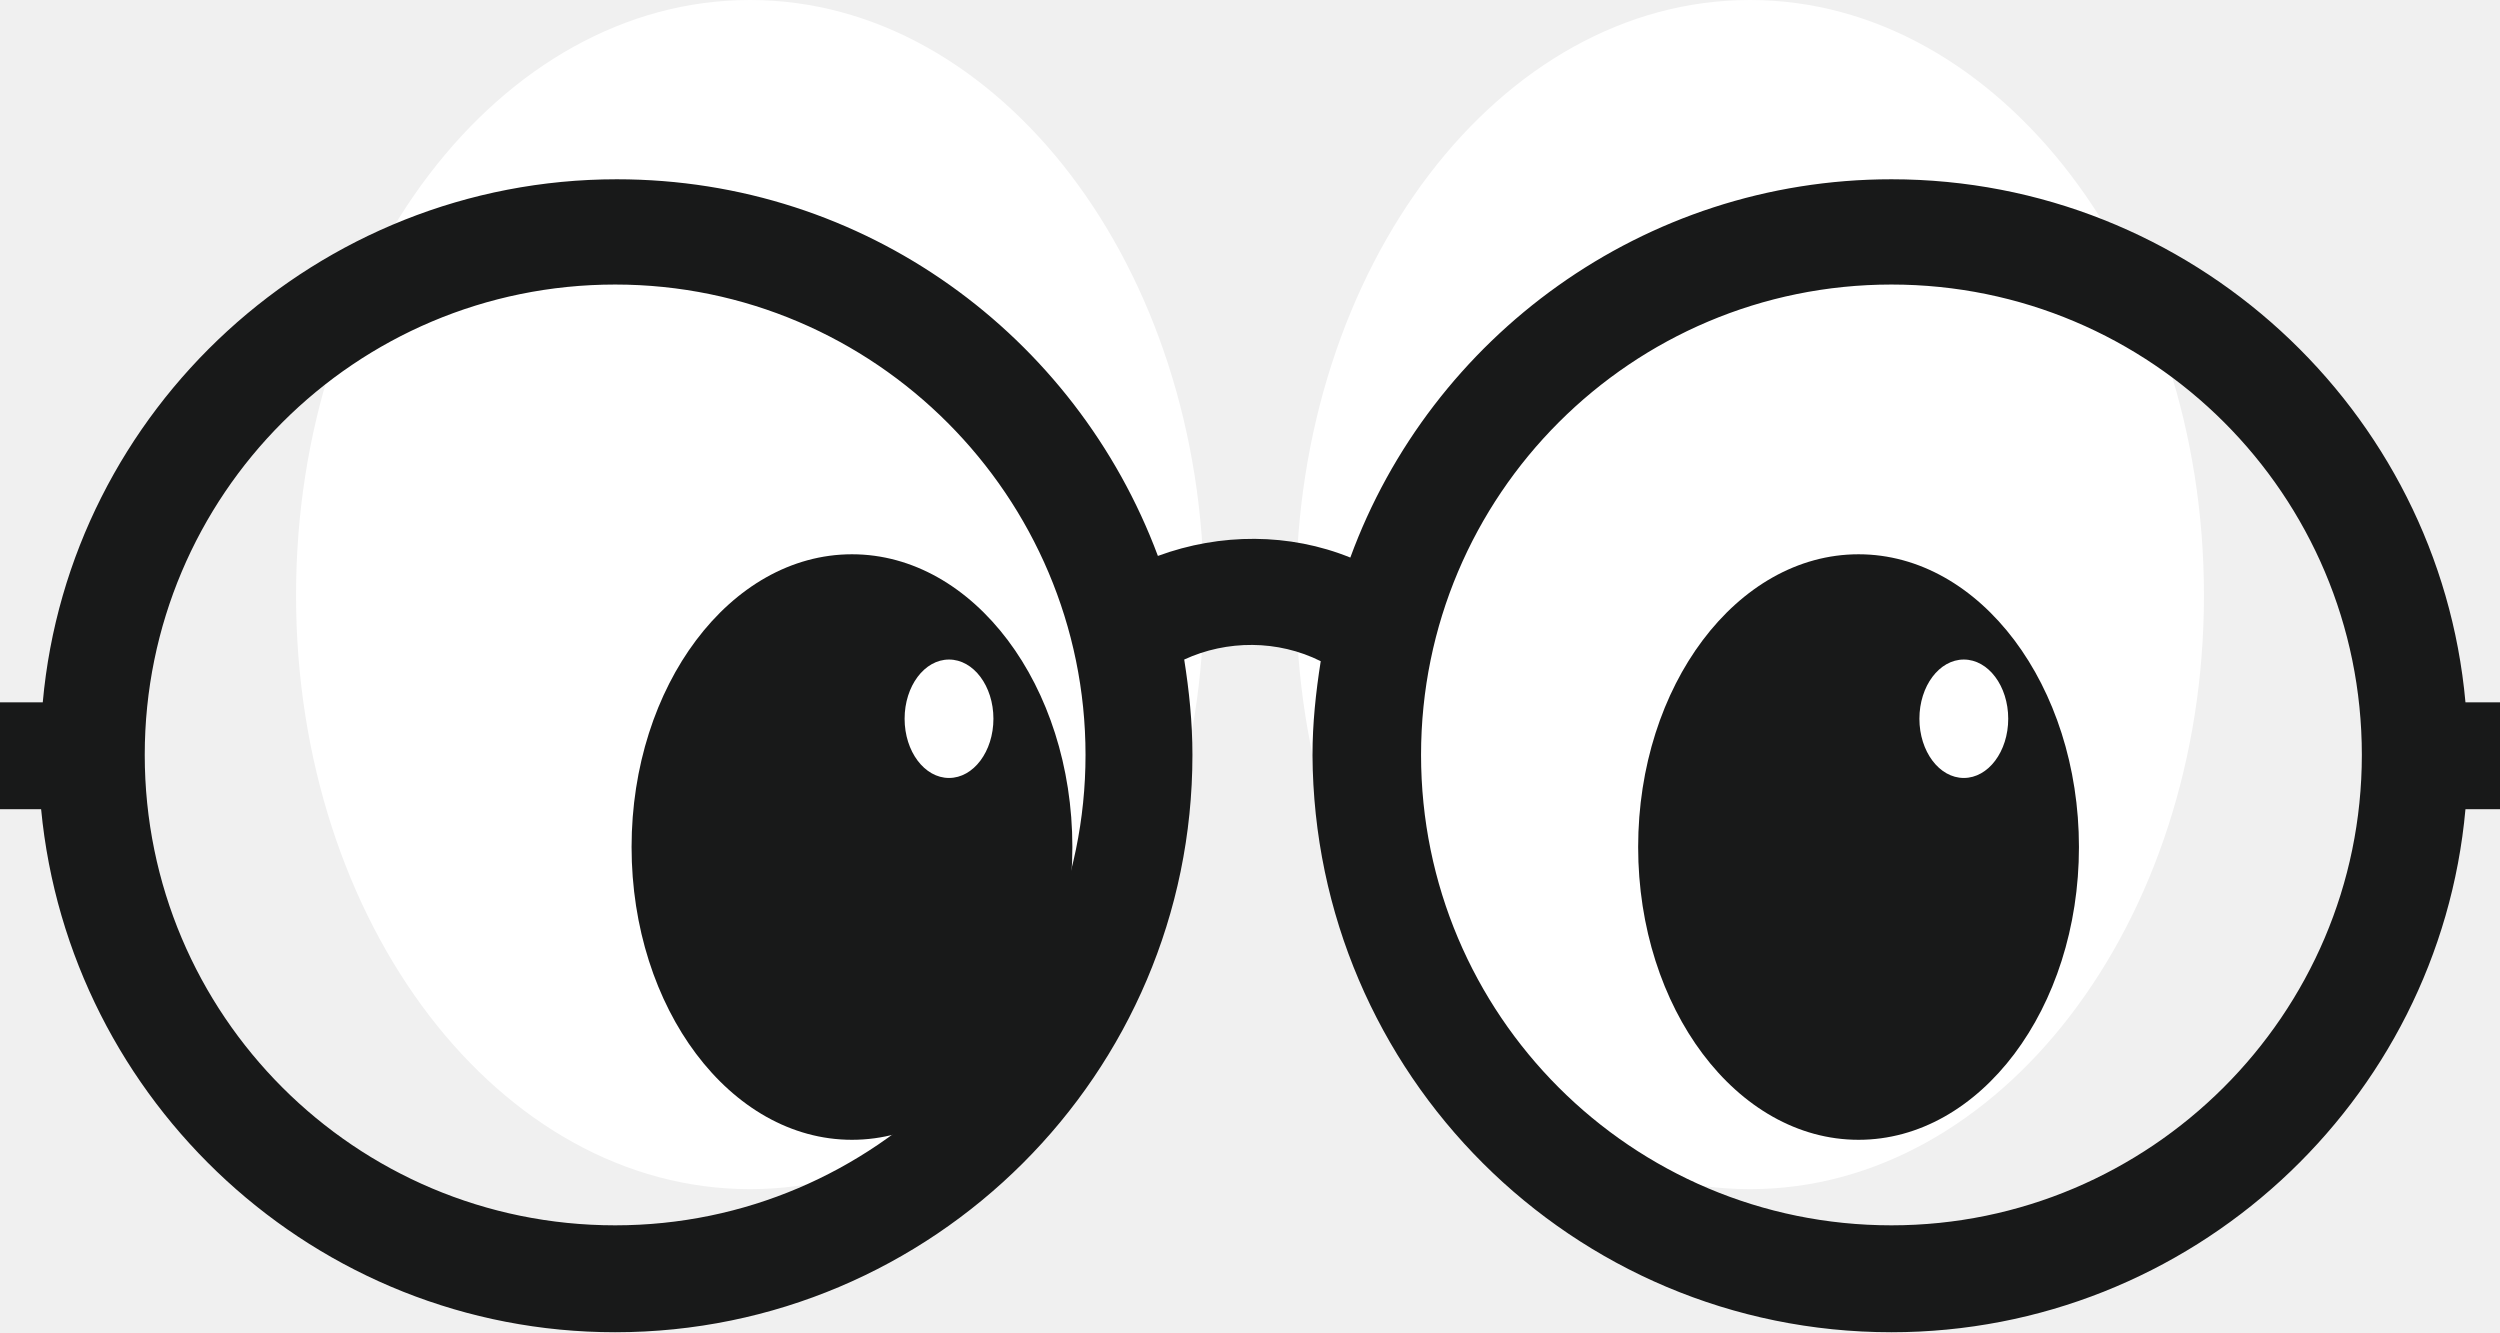
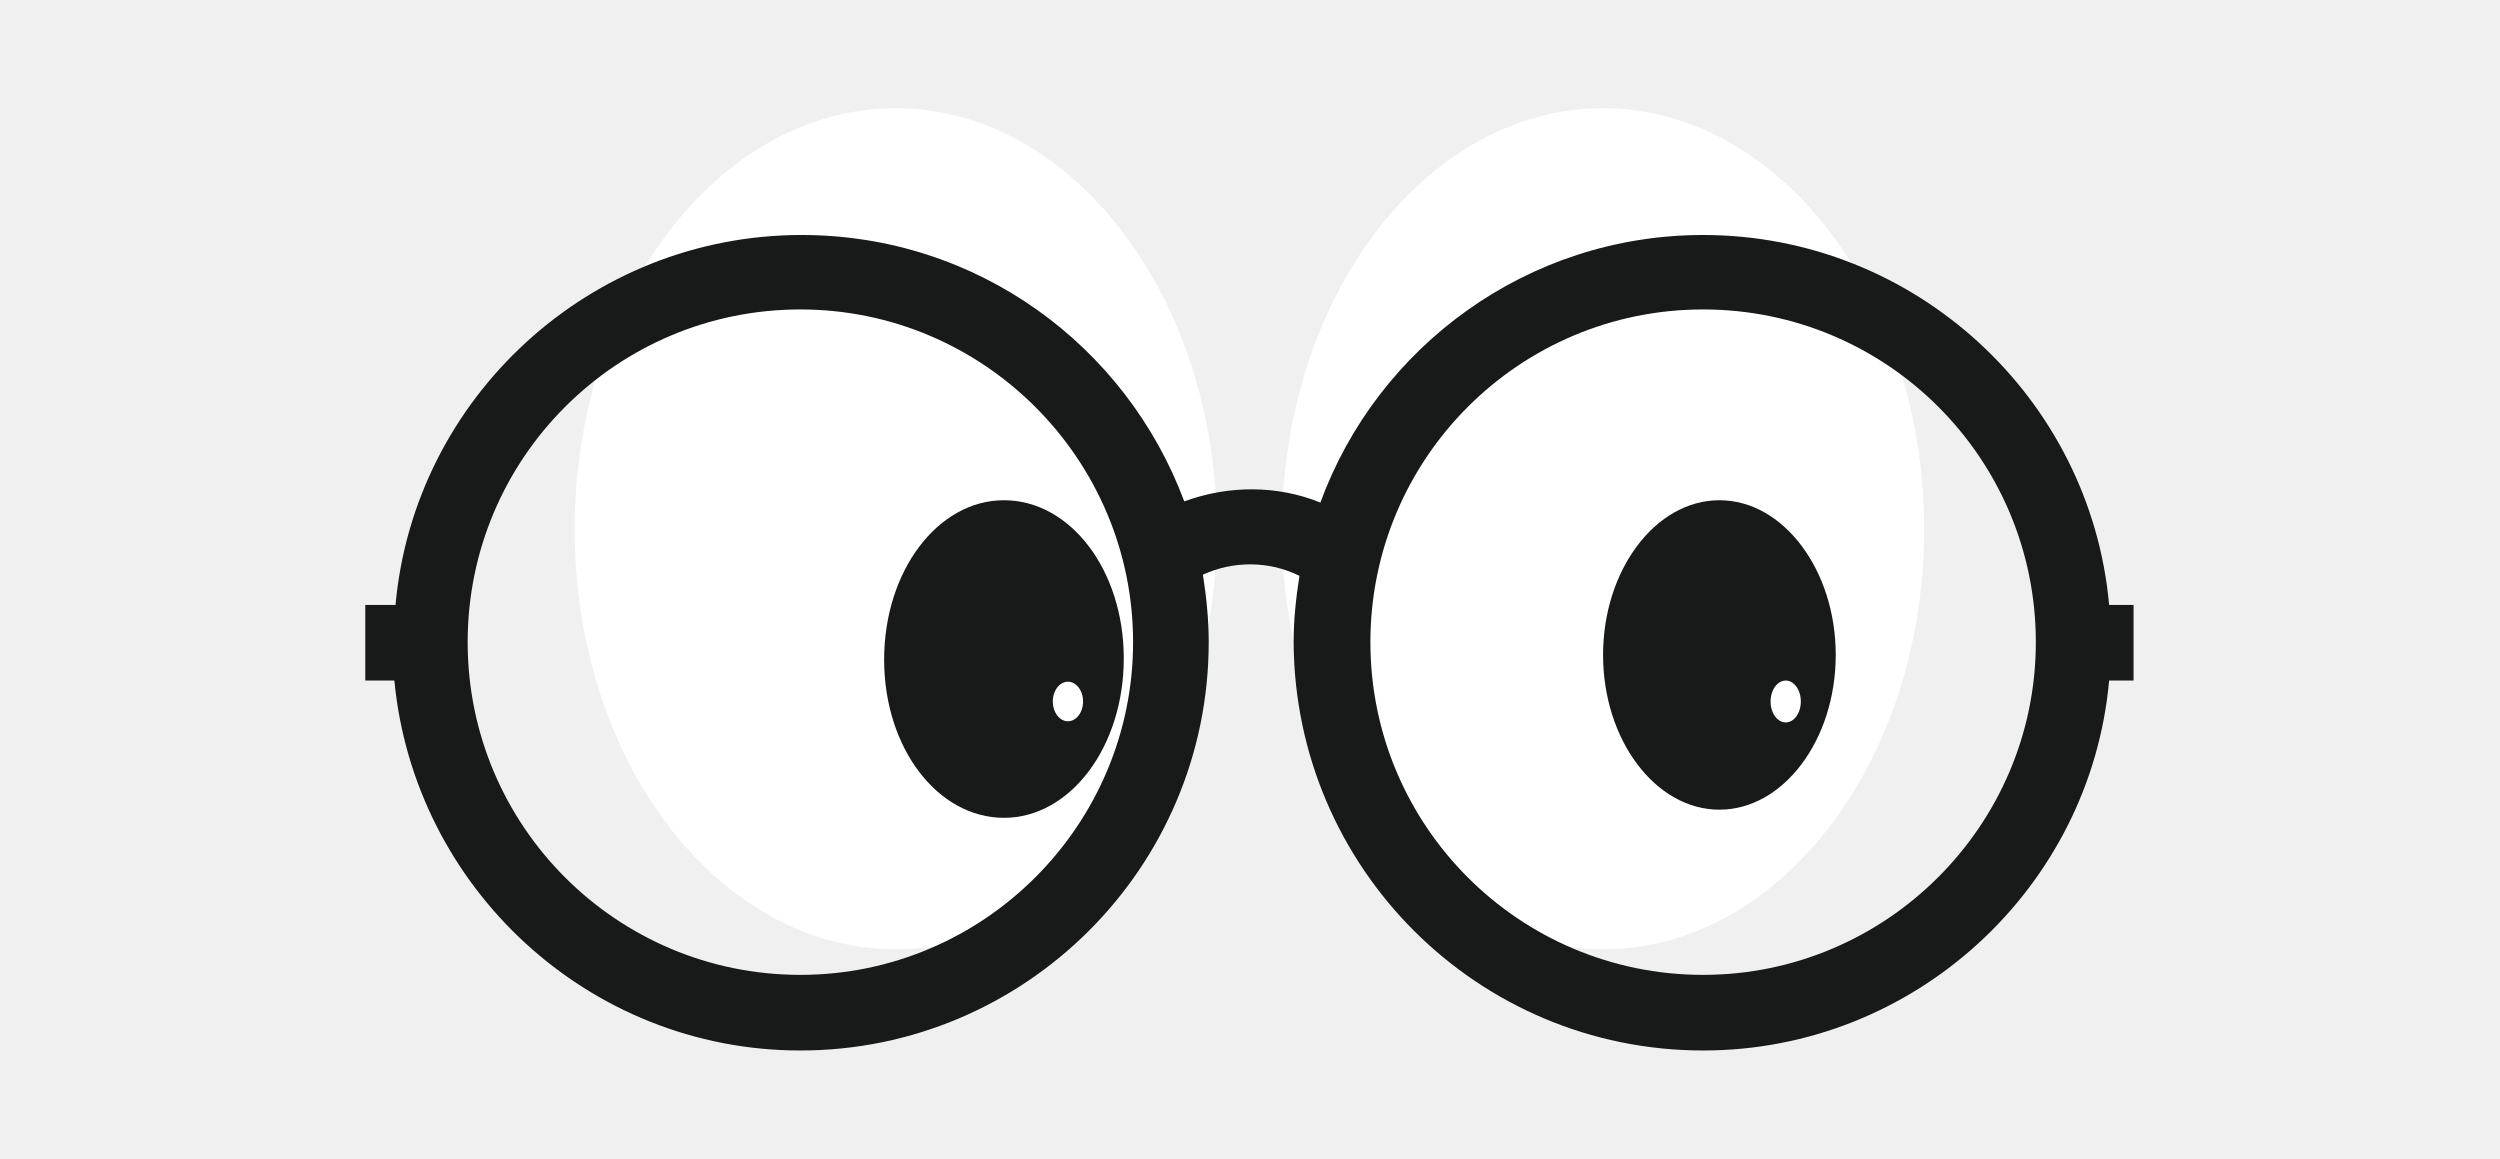
- <svg xmlns="http://www.w3.org/2000/svg" version="1.1" id="Слой_1" x="0px" y="0px" width="152px" height="81px" viewBox="0 0 152 81" style="enable-background:new 0 0 152 81;" xml:space="preserve">
+ <svg xmlns="http://www.w3.org/2000/svg" version="1.1" id="Слой_1" x="0px" y="0px" width="214.9px" height="99.6px" viewBox="0 0 214.9 99.6" style="enable-background:new 0 0 214.9 99.6;" xml:space="preserve">
  <style type="text/css">
	.st0{fill:#FFFFFF;}
	.st1{fill:#181919;}
	.st2{display:none;}
	.st3{display:inline;fill:#181919;}
</style>
-   <path class="st0" d="M106.4,0C91.2,0,78.8,16.2,78.8,36.2s12.4,36.1,27.6,36.1S134,56.1,134,36.2S121.6,0,106.4,0L106.4,0z" />
-   <path class="st1" d="M113,33.7c-7.4,0-13.4,8-13.4,17.8s6,17.8,13.4,17.8c7.4,0,13.4-8,13.4-17.8S120.4,33.7,113,33.7z" />
-   <path class="st0" d="M45.6,0C30.4,0,18,16.2,18,36.2s12.4,36.1,27.6,36.1s27.6-16.2,27.6-36.1S60.8,0,45.6,0L45.6,0z" />
-   <path class="st1" d="M51.8,33.7c-7.4,0-13.4,8-13.4,17.8s6,17.8,13.4,17.8s13.4-8,13.4-17.8S59.2,33.7,51.8,33.7z" />
-   <ellipse class="st0" cx="57.7" cy="43.7" rx="2.7" ry="3.6" />
-   <ellipse class="st0" cx="119.4" cy="43.7" rx="2.7" ry="3.6" />
+   <path class="st0" d="M137.8,9.3c-15.2,0-27.6,16.2-27.6,36.2s12.4,36.1,27.6,36.1s27.6-16.2,27.6-36.1S153,9.3,137.8,9.3L137.8,9.3z  " />
+   <path class="st1" d="M147.8,43c-5.5,0-10,6-10,13.3s4.5,13.3,10,13.3s10-6,10-13.3S153.3,43,147.8,43z" />
+   <path class="st0" d="M77,9.3c-15.2,0-27.6,16.2-27.6,36.2S61.8,81.6,77,81.6s27.6-16.2,27.6-36.1S92.2,9.3,77,9.3L77,9.3z" />
+   <path class="st1" d="M86.3,43C80.6,43,76,49.1,76,56.7s4.6,13.6,10.3,13.6c5.7,0,10.3-6.1,10.3-13.7S92,43,86.3,43z" />
+   <ellipse class="st0" cx="91.8" cy="60.3" rx="1.3" ry="1.7" />
+   <ellipse class="st0" cx="153.5" cy="60.3" rx="1.3" ry="1.8" />
  <g class="st2">
-     <path class="st3" d="M155.9,39c0-27.6-17-50-38-50s-38,22.4-38,50c0,3.4,0.3,6.8,0.8,10c0,0-0.8,8,37.2,8s37.2-8,37.2-8   C155.7,45.8,155.9,42.4,155.9,39z" />
-     <path class="st3" d="M72.2,39c0-27.6-17-50-38-50s-38,22.4-38,50c0,3.4,0.3,6.8,0.8,10c0,0-0.8,8,37.2,8s37.2-8,37.2-8   C72,45.8,72.2,42.4,72.2,39z" />
-     <path class="st3" d="M117.9,89c18.4,0,33.7-17.2,37.2-40c0,0,0.8,5-37.2,5s-37.2-5-37.2-5C84.2,71.8,99.6,89,117.9,89z" />
-     <path class="st3" d="M34.2,89C52.6,89,68,71.8,71.5,49c0,0,0.8,5-37.2,5C-4.1,54-3,49-3,49C0.5,71.8,15.8,89,34.2,89z" />
+     <path class="st3" d="M187.3,48.3c0-27.6-17-50-38-50s-38,22.4-38,50c0,3.4,0.3,6.8,0.8,10c0,0-0.8,8,37.2,8s37.2-8,37.2-8   C187.1,55.1,187.3,51.7,187.3,48.3z" />
+     <path class="st3" d="M103.6,48.3c0-27.6-17-50-38-50s-38,22.4-38,50c0,3.4,0.3,6.8,0.8,10c0,0-0.8,8,37.2,8s37.2-8,37.2-8   C103.4,55.1,103.6,51.7,103.6,48.3z" />
+     <path class="st3" d="M149.3,98.3c18.4,0,33.7-17.2,37.2-40c0,0,0.8,5-37.2,5s-37.2-5-37.2-5C115.6,81.1,131,98.3,149.3,98.3z" />
+     <path class="st3" d="M65.6,98.3c18.4,0,33.8-17.2,37.3-40c0,0,0.8,5-37.2,5c-38.4,0-37.3-5-37.3-5C31.9,81.1,47.2,98.3,65.6,98.3z" />
  </g>
-   <path class="st1" d="M152,42.7h-2.1c-1.6-17.8-16.7-31.8-34.9-31.8c-15.1,0-28,9.6-32.9,23c-3.7-1.5-7.9-1.5-11.7-0.1  c-5-13.4-17.8-22.9-32.9-22.9c-18.2,0-33.3,14-34.9,31.8H0v6.5h2.5C4.2,67,19.2,81,37.4,81c19.3,0,35.1-15.7,35.1-35.1  c0-2-0.2-3.9-0.5-5.8c2.6-1.2,5.7-1.2,8.3,0.1c-0.3,1.9-0.5,3.8-0.5,5.7C79.9,65.3,95.6,81,115,81c18.2,0,33.3-14,34.9-31.8h2.1  V42.7z M37.4,74.5c-15.8,0-28.6-12.8-28.6-28.6s12.8-28.6,28.6-28.6C53.2,17.3,66,30.2,66,45.9S53.2,74.5,37.4,74.5z M115,74.5  c-15.8,0-28.6-12.8-28.6-28.6S99.2,17.3,115,17.3s28.6,12.8,28.6,28.6S130.7,74.5,115,74.5z" />
+   <path class="st1" d="M183.4,52h-2.1c-1.6-17.8-16.7-31.8-34.9-31.8c-15.1,0-28,9.6-32.9,23c-3.7-1.5-7.9-1.5-11.7-0.1  c-5-13.4-17.8-22.9-32.9-22.9c-18.2,0-33.3,14-34.9,31.8h-2.6v6.5h2.5c1.7,17.8,16.7,31.8,34.9,31.8c19.3,0,35.1-15.7,35.1-35.1  c0-2-0.2-3.9-0.5-5.8c2.6-1.2,5.7-1.2,8.3,0.1c-0.3,1.9-0.5,3.8-0.5,5.7c0.1,19.4,15.8,35.1,35.2,35.1c18.2,0,33.3-14,34.9-31.8h2.1  V52z M68.8,83.8C53,83.8,40.2,71,40.2,55.2S53,26.6,68.8,26.6c15.8,0,28.6,12.9,28.6,28.6S84.6,83.8,68.8,83.8z M146.4,83.8  c-15.8,0-28.6-12.8-28.6-28.6s12.8-28.6,28.6-28.6S175,39.4,175,55.2S162.1,83.8,146.4,83.8z" />
</svg>
